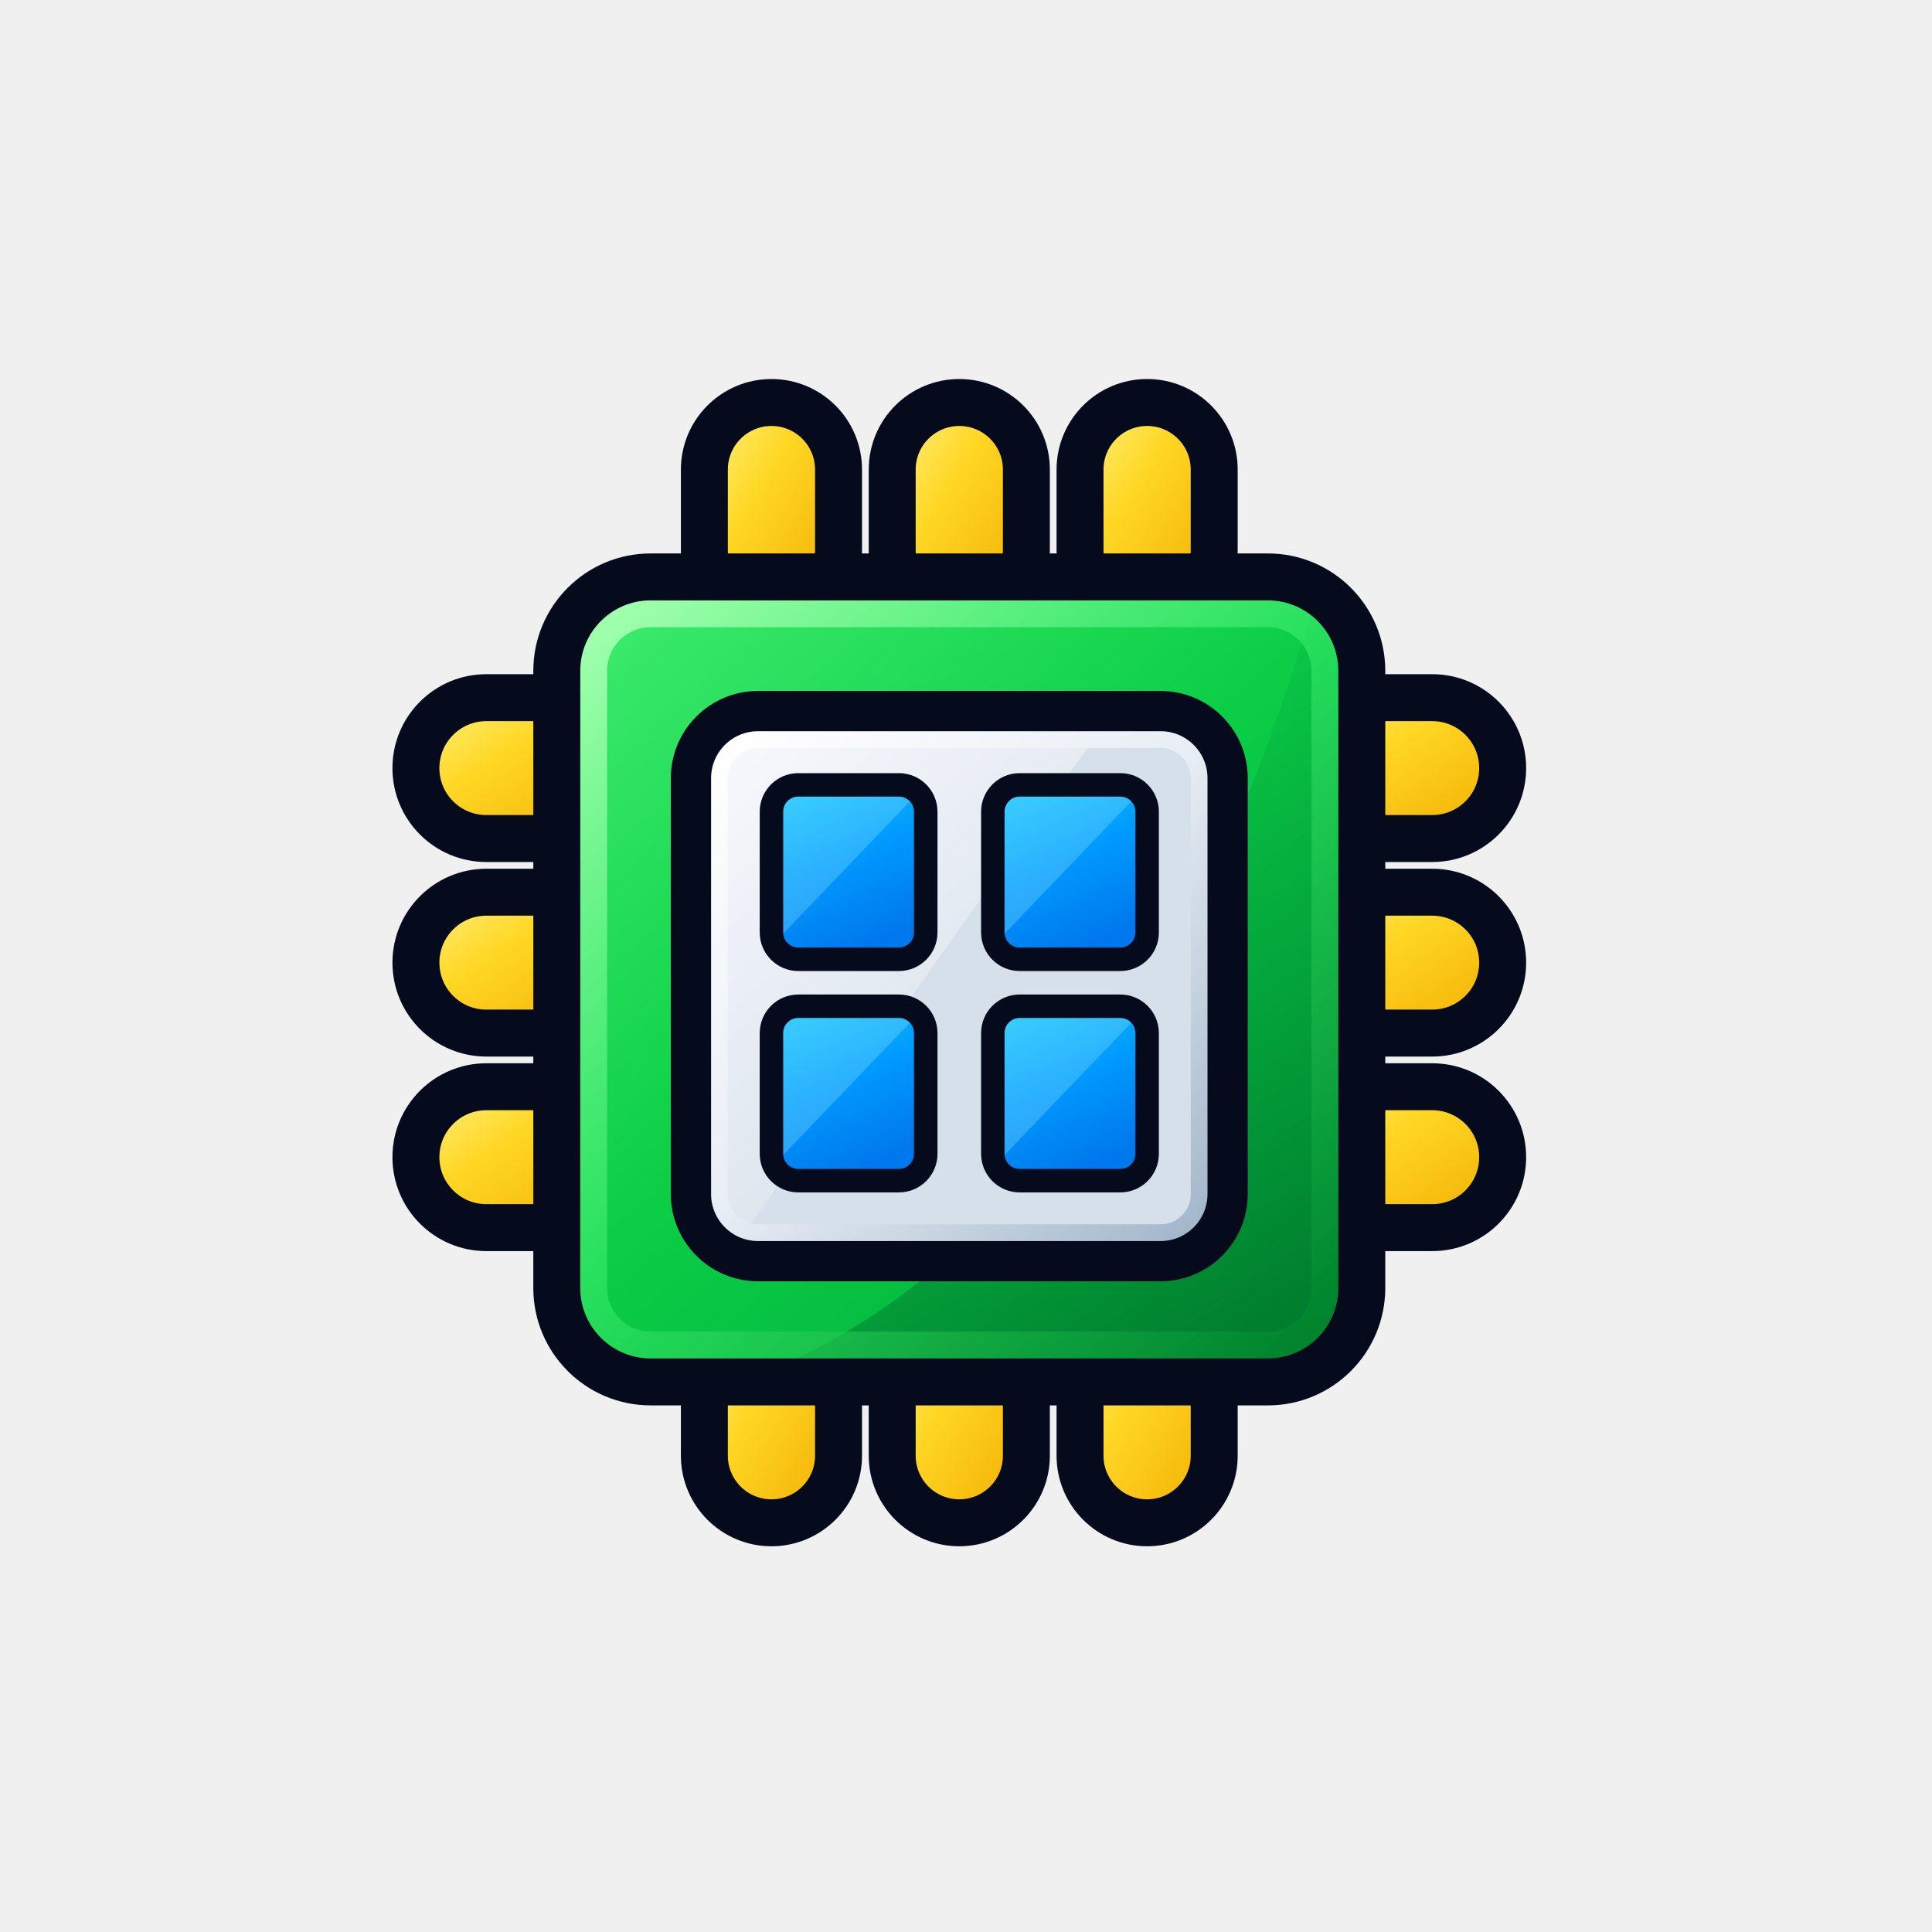
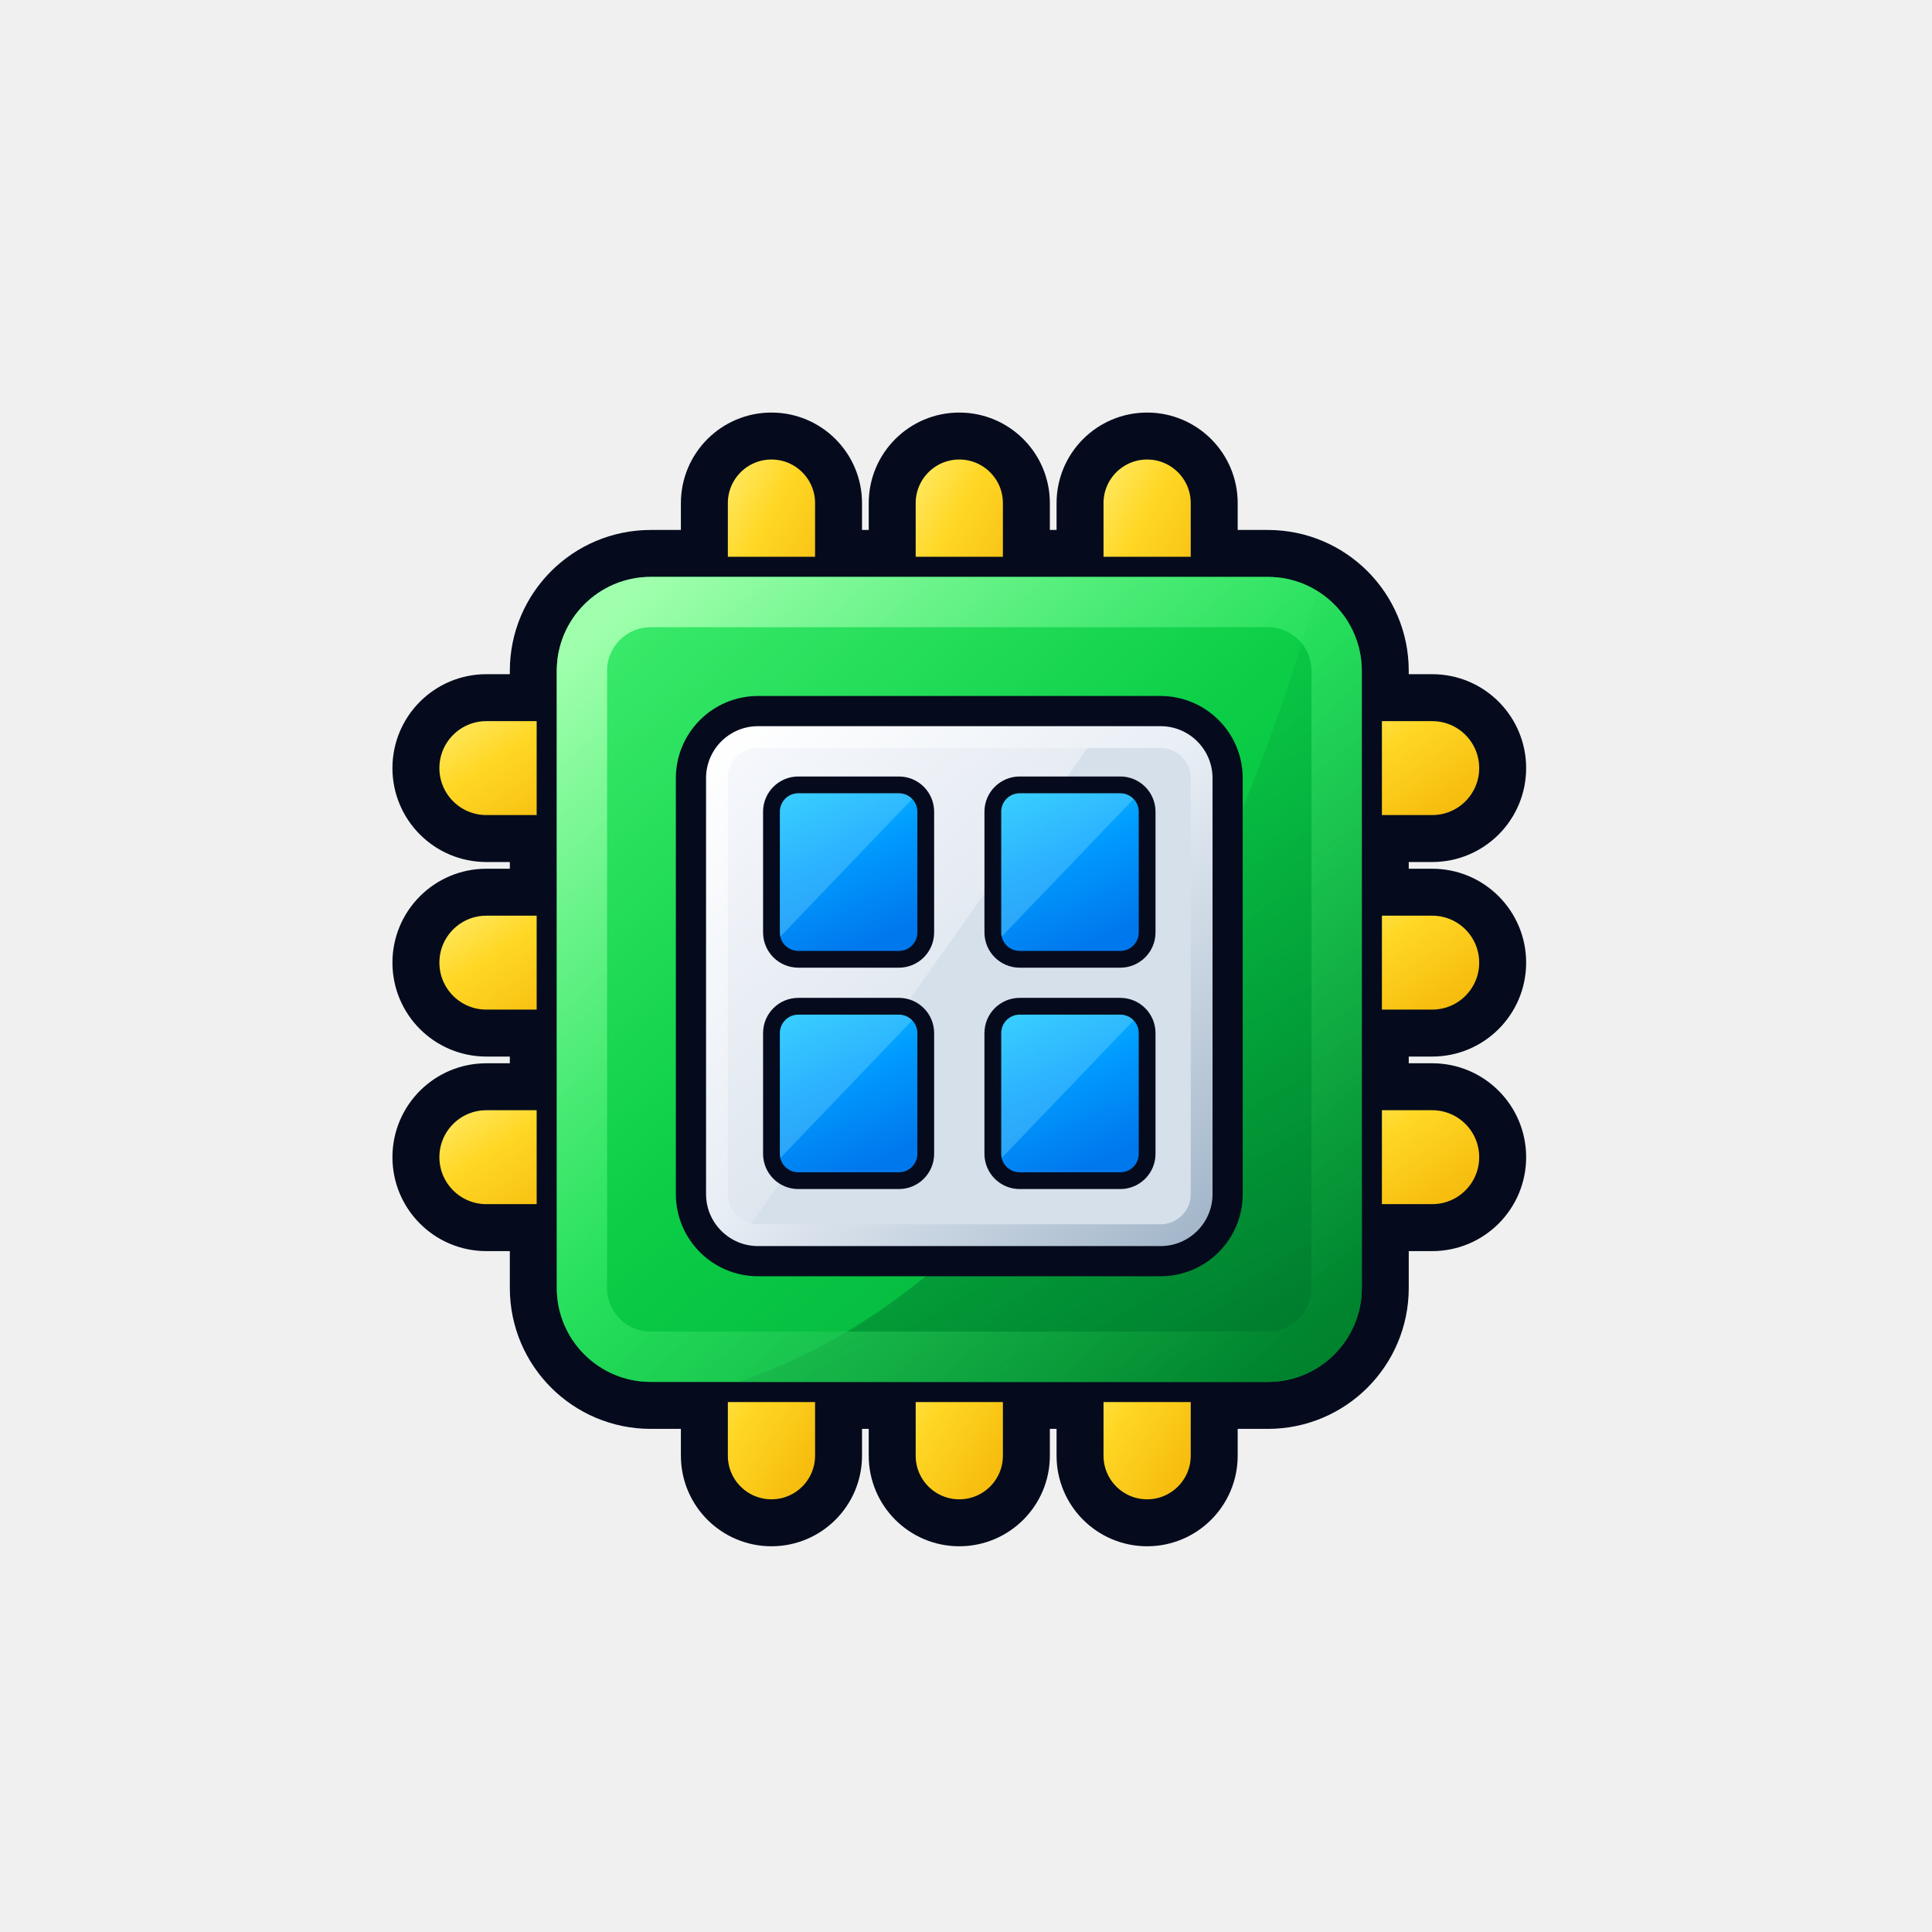
<svg xmlns="http://www.w3.org/2000/svg" width="288" height="288" viewBox="0 0 288 288" role="img" aria-labelledby="gpu-title">
  <defs>
    <linearGradient id="gpu-green" gradientUnits="userSpaceOnUse" x1="96" y1="93" x2="192" y2="205">
      <stop offset="0" stop-color="#39e969" stop-opacity="1" />
      <stop offset="0.45" stop-color="#0bce46" stop-opacity="1" />
      <stop offset="1" stop-color="#00aa3b" stop-opacity="1" />
    </linearGradient>
    <linearGradient id="gpu-green-edge" gradientUnits="userSpaceOnUse" x1="91" y1="92" x2="191" y2="203">
      <stop offset="0" stop-color="#a0ffad" stop-opacity="1" />
      <stop offset="0.5" stop-color="#36eb69" stop-opacity="0.6" />
      <stop offset="1" stop-color="#00882e" stop-opacity="0.7" />
    </linearGradient>
    <linearGradient id="gpu-green-shadow" gradientUnits="userSpaceOnUse" x1="154" y1="122" x2="202" y2="204">
      <stop offset="0" stop-color="#009638" stop-opacity="0.15" />
      <stop offset="1" stop-color="#006e29" stop-opacity="0.9" />
    </linearGradient>
    <rect id="gpu-body" x="83" y="86" width="120" height="120" rx="14" />
    <clipPath id="gpu-body-clip">
      <use href="#gpu-body" />
    </clipPath>
    <linearGradient id="gpu-core-paint" gradientUnits="userSpaceOnUse" x1="110" y1="110" x2="178" y2="185">
      <stop offset="0" stop-color="#f6f8fc" stop-opacity="1" />
      <stop offset="1" stop-color="#cbd7e3" stop-opacity="1" />
    </linearGradient>
    <linearGradient id="gpu-core-bevel" gradientUnits="userSpaceOnUse" x1="107" y1="110" x2="178" y2="182">
      <stop offset="0" stop-color="#ffffff" stop-opacity="1" />
      <stop offset="0.5" stop-color="#e8eef5" stop-opacity="1" />
      <stop offset="1" stop-color="#a5b8cb" stop-opacity="1" />
    </linearGradient>
    <rect id="gpu-core" x="103" y="106" width="80" height="82" rx="10" />
    <clipPath id="gpu-core-clip">
      <use href="#gpu-core" />
    </clipPath>
    <linearGradient id="gpu-pin-paint" x1="0" y1="0" x2="1" y2="1">
      <stop offset="0" stop-color="#fff48a" />
      <stop offset=".4" stop-color="#ffd725" />
      <stop offset="1" stop-color="#f1ac00" />
    </linearGradient>
    <linearGradient id="gpu-compute-paint" x1="0" y1="0" x2=".4" y2="1">
      <stop offset="0" stop-color="#14caff" />
      <stop offset=".5" stop-color="#009cff" />
      <stop offset="1" stop-color="#0078ed" />
    </linearGradient>
    <rect id="gpu-compute-1" x="115" y="117" width="23" height="26" rx="4" />
    <clipPath id="gpu-compute-1-clip">
      <use href="#gpu-compute-1" />
    </clipPath>
    <rect id="gpu-compute-2" x="148" y="117" width="23" height="26" rx="4" />
    <clipPath id="gpu-compute-2-clip">
      <use href="#gpu-compute-2" />
    </clipPath>
    <rect id="gpu-compute-3" x="115" y="150" width="23" height="26" rx="4" />
    <clipPath id="gpu-compute-3-clip">
      <use href="#gpu-compute-3" />
    </clipPath>
    <rect id="gpu-compute-4" x="148" y="150" width="23" height="26" rx="4" />
    <clipPath id="gpu-compute-4-clip">
      <use href="#gpu-compute-4" />
    </clipPath>
+     <g id="gpu-pins">
+       <rect x="105" y="65" width="20" height="37" rx="10" />
+       <rect x="105" y="195" width="20" height="32" rx="10" />
+       <rect x="133" y="65" width="20" height="37" rx="10" />
+       <rect x="133" y="195" width="20" height="32" rx="10" />
+       <rect x="161" y="65" width="20" height="37" rx="10" />
+       <rect x="161" y="195" width="20" height="32" rx="10" />
+       <rect x="62" y="104" width="32" height="21" rx="10.5" />
+       <rect x="192" y="104" width="32" height="21" rx="10.5" />
+       <rect x="62" y="133" width="32" height="21" rx="10.5" />
+       <rect x="192" y="133" width="32" height="21" rx="10.5" />
+       <rect x="62" y="162" width="32" height="21" rx="10.5" />
+       <rect x="192" y="162" width="32" height="21" rx="10.5" />
+     </g>
+     <mask id="gpu-pin-joins" maskUnits="userSpaceOnUse" x="50" y="50" width="190" height="190">
+       <rect x="50" y="50" width="190" height="190" fill="white" />
+       <use href="#gpu-pins" fill="black" />
+     </mask>
  </defs>
  <g stroke-linecap="round" stroke-linejoin="round">
-     <rect x="105" y="60" width="20" height="32" rx="10" fill="url(#gpu-pin-paint)" stroke="#050b1d" stroke-width="7" />
-     <rect x="105" y="195" width="20" height="32" rx="10" fill="url(#gpu-pin-paint)" stroke="#050b1d" stroke-width="7" />
-     <rect x="133" y="60" width="20" height="32" rx="10" fill="url(#gpu-pin-paint)" stroke="#050b1d" stroke-width="7" />
-     <rect x="133" y="195" width="20" height="32" rx="10" fill="url(#gpu-pin-paint)" stroke="#050b1d" stroke-width="7" />
-     <rect x="161" y="60" width="20" height="32" rx="10" fill="url(#gpu-pin-paint)" stroke="#050b1d" stroke-width="7" />
-     <rect x="161" y="195" width="20" height="32" rx="10" fill="url(#gpu-pin-paint)" stroke="#050b1d" stroke-width="7" />
-     <rect x="62" y="104" width="32" height="21" rx="10.5" fill="url(#gpu-pin-paint)" stroke="#050b1d" stroke-width="7" />
-     <rect x="192" y="104" width="32" height="21" rx="10.5" fill="url(#gpu-pin-paint)" stroke="#050b1d" stroke-width="7" />
-     <rect x="62" y="133" width="32" height="21" rx="10.5" fill="url(#gpu-pin-paint)" stroke="#050b1d" stroke-width="7" />
-     <rect x="192" y="133" width="32" height="21" rx="10.5" fill="url(#gpu-pin-paint)" stroke="#050b1d" stroke-width="7" />
-     <rect x="62" y="162" width="32" height="21" rx="10.5" fill="url(#gpu-pin-paint)" stroke="#050b1d" stroke-width="7" />
-     <rect x="192" y="162" width="32" height="21" rx="10.5" fill="url(#gpu-pin-paint)" stroke="#050b1d" stroke-width="7" />
+     <use href="#gpu-pins" fill="url(#gpu-pin-paint)" stroke="#050b1d" stroke-width="7" />
+     <use href="#gpu-body" fill="none" stroke="#050b1d" stroke-width="6" />
+     <use href="#gpu-body" fill="none" stroke="#050b1d" stroke-width="14" mask="url(#gpu-pin-joins)" />
    <use href="#gpu-body" fill="url(#gpu-green)" />
    <path d="M197 86 H203 V206 H110 C152 192 181 143 197 86 Z" fill="url(#gpu-green-shadow)" clip-path="url(#gpu-body-clip)" />
    <use href="#gpu-body" fill="none" stroke="url(#gpu-green-edge)" stroke-width="15" clip-path="url(#gpu-body-clip)" />
-     <use href="#gpu-body" fill="none" stroke="#050b1d" stroke-width="7" />
    <use href="#gpu-core" fill="url(#gpu-core-paint)" />
    <path d="M166 106 H183 V188 H108 Z" fill="#d6e0ea" clip-path="url(#gpu-core-clip)" />
    <use href="#gpu-core" fill="none" stroke="url(#gpu-core-bevel)" stroke-width="11" clip-path="url(#gpu-core-clip)" />
-     <use href="#gpu-core" fill="none" stroke="#050b1d" stroke-width="6" />
+     <use href="#gpu-core" fill="none" stroke="#050b1d" stroke-width="4.5" />
    <g id="gpu-compute-1-paint">
      <use href="#gpu-compute-1" fill="url(#gpu-compute-paint)" />
      <path d="M115 117 H138 L115 141 Z" fill="#9deeff" opacity=".28" clip-path="url(#gpu-compute-1-clip)" />
-       <use href="#gpu-compute-1" fill="none" stroke="#050b1d" stroke-width="3.5" />
+       <use href="#gpu-compute-1" fill="none" stroke="#050b1d" stroke-width="2.5" />
    </g>
    <g id="gpu-compute-2-paint">
      <use href="#gpu-compute-2" fill="url(#gpu-compute-paint)" />
      <path d="M148 117 H171 L148 141 Z" fill="#9deeff" opacity=".28" clip-path="url(#gpu-compute-2-clip)" />
-       <use href="#gpu-compute-2" fill="none" stroke="#050b1d" stroke-width="3.5" />
+       <use href="#gpu-compute-2" fill="none" stroke="#050b1d" stroke-width="2.5" />
    </g>
    <g id="gpu-compute-3-paint">
      <use href="#gpu-compute-3" fill="url(#gpu-compute-paint)" />
      <path d="M115 150 H138 L115 174 Z" fill="#9deeff" opacity=".28" clip-path="url(#gpu-compute-3-clip)" />
-       <use href="#gpu-compute-3" fill="none" stroke="#050b1d" stroke-width="3.5" />
+       <use href="#gpu-compute-3" fill="none" stroke="#050b1d" stroke-width="2.5" />
    </g>
    <g id="gpu-compute-4-paint">
      <use href="#gpu-compute-4" fill="url(#gpu-compute-paint)" />
      <path d="M148 150 H171 L148 174 Z" fill="#9deeff" opacity=".28" clip-path="url(#gpu-compute-4-clip)" />
-       <use href="#gpu-compute-4" fill="none" stroke="#050b1d" stroke-width="3.5" />
+       <use href="#gpu-compute-4" fill="none" stroke="#050b1d" stroke-width="2.5" />
    </g>
  </g>
</svg>
